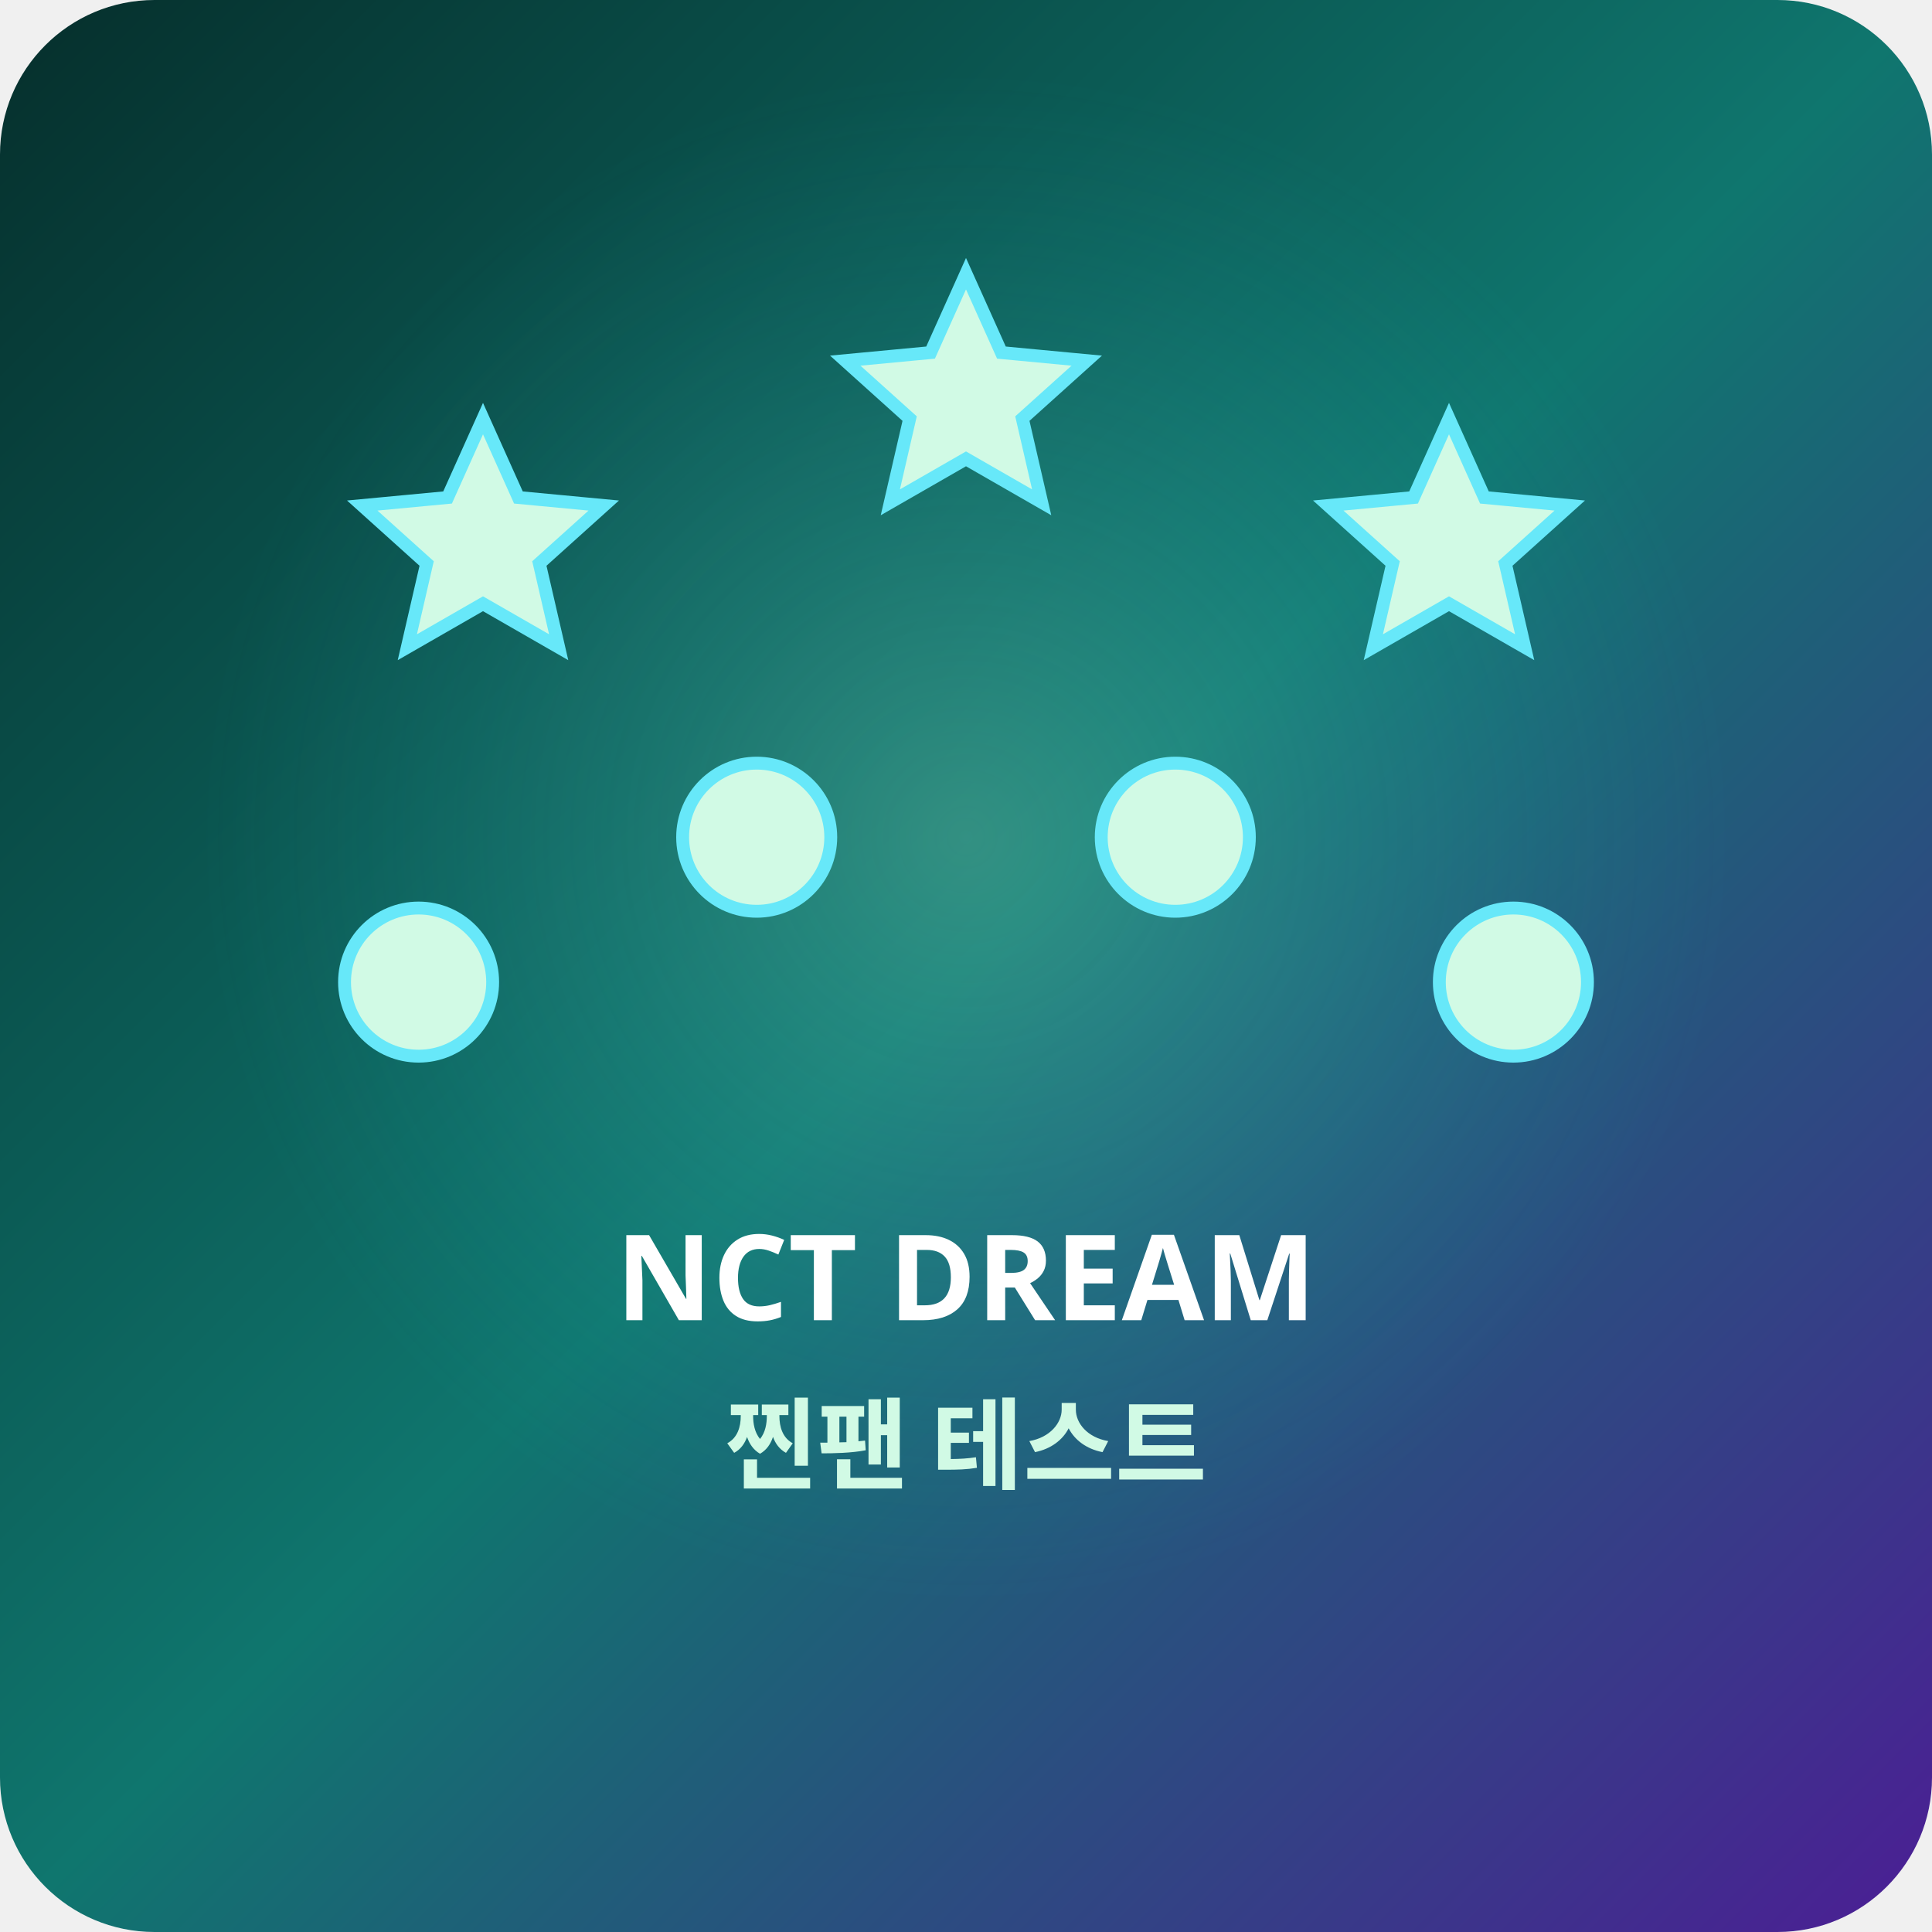
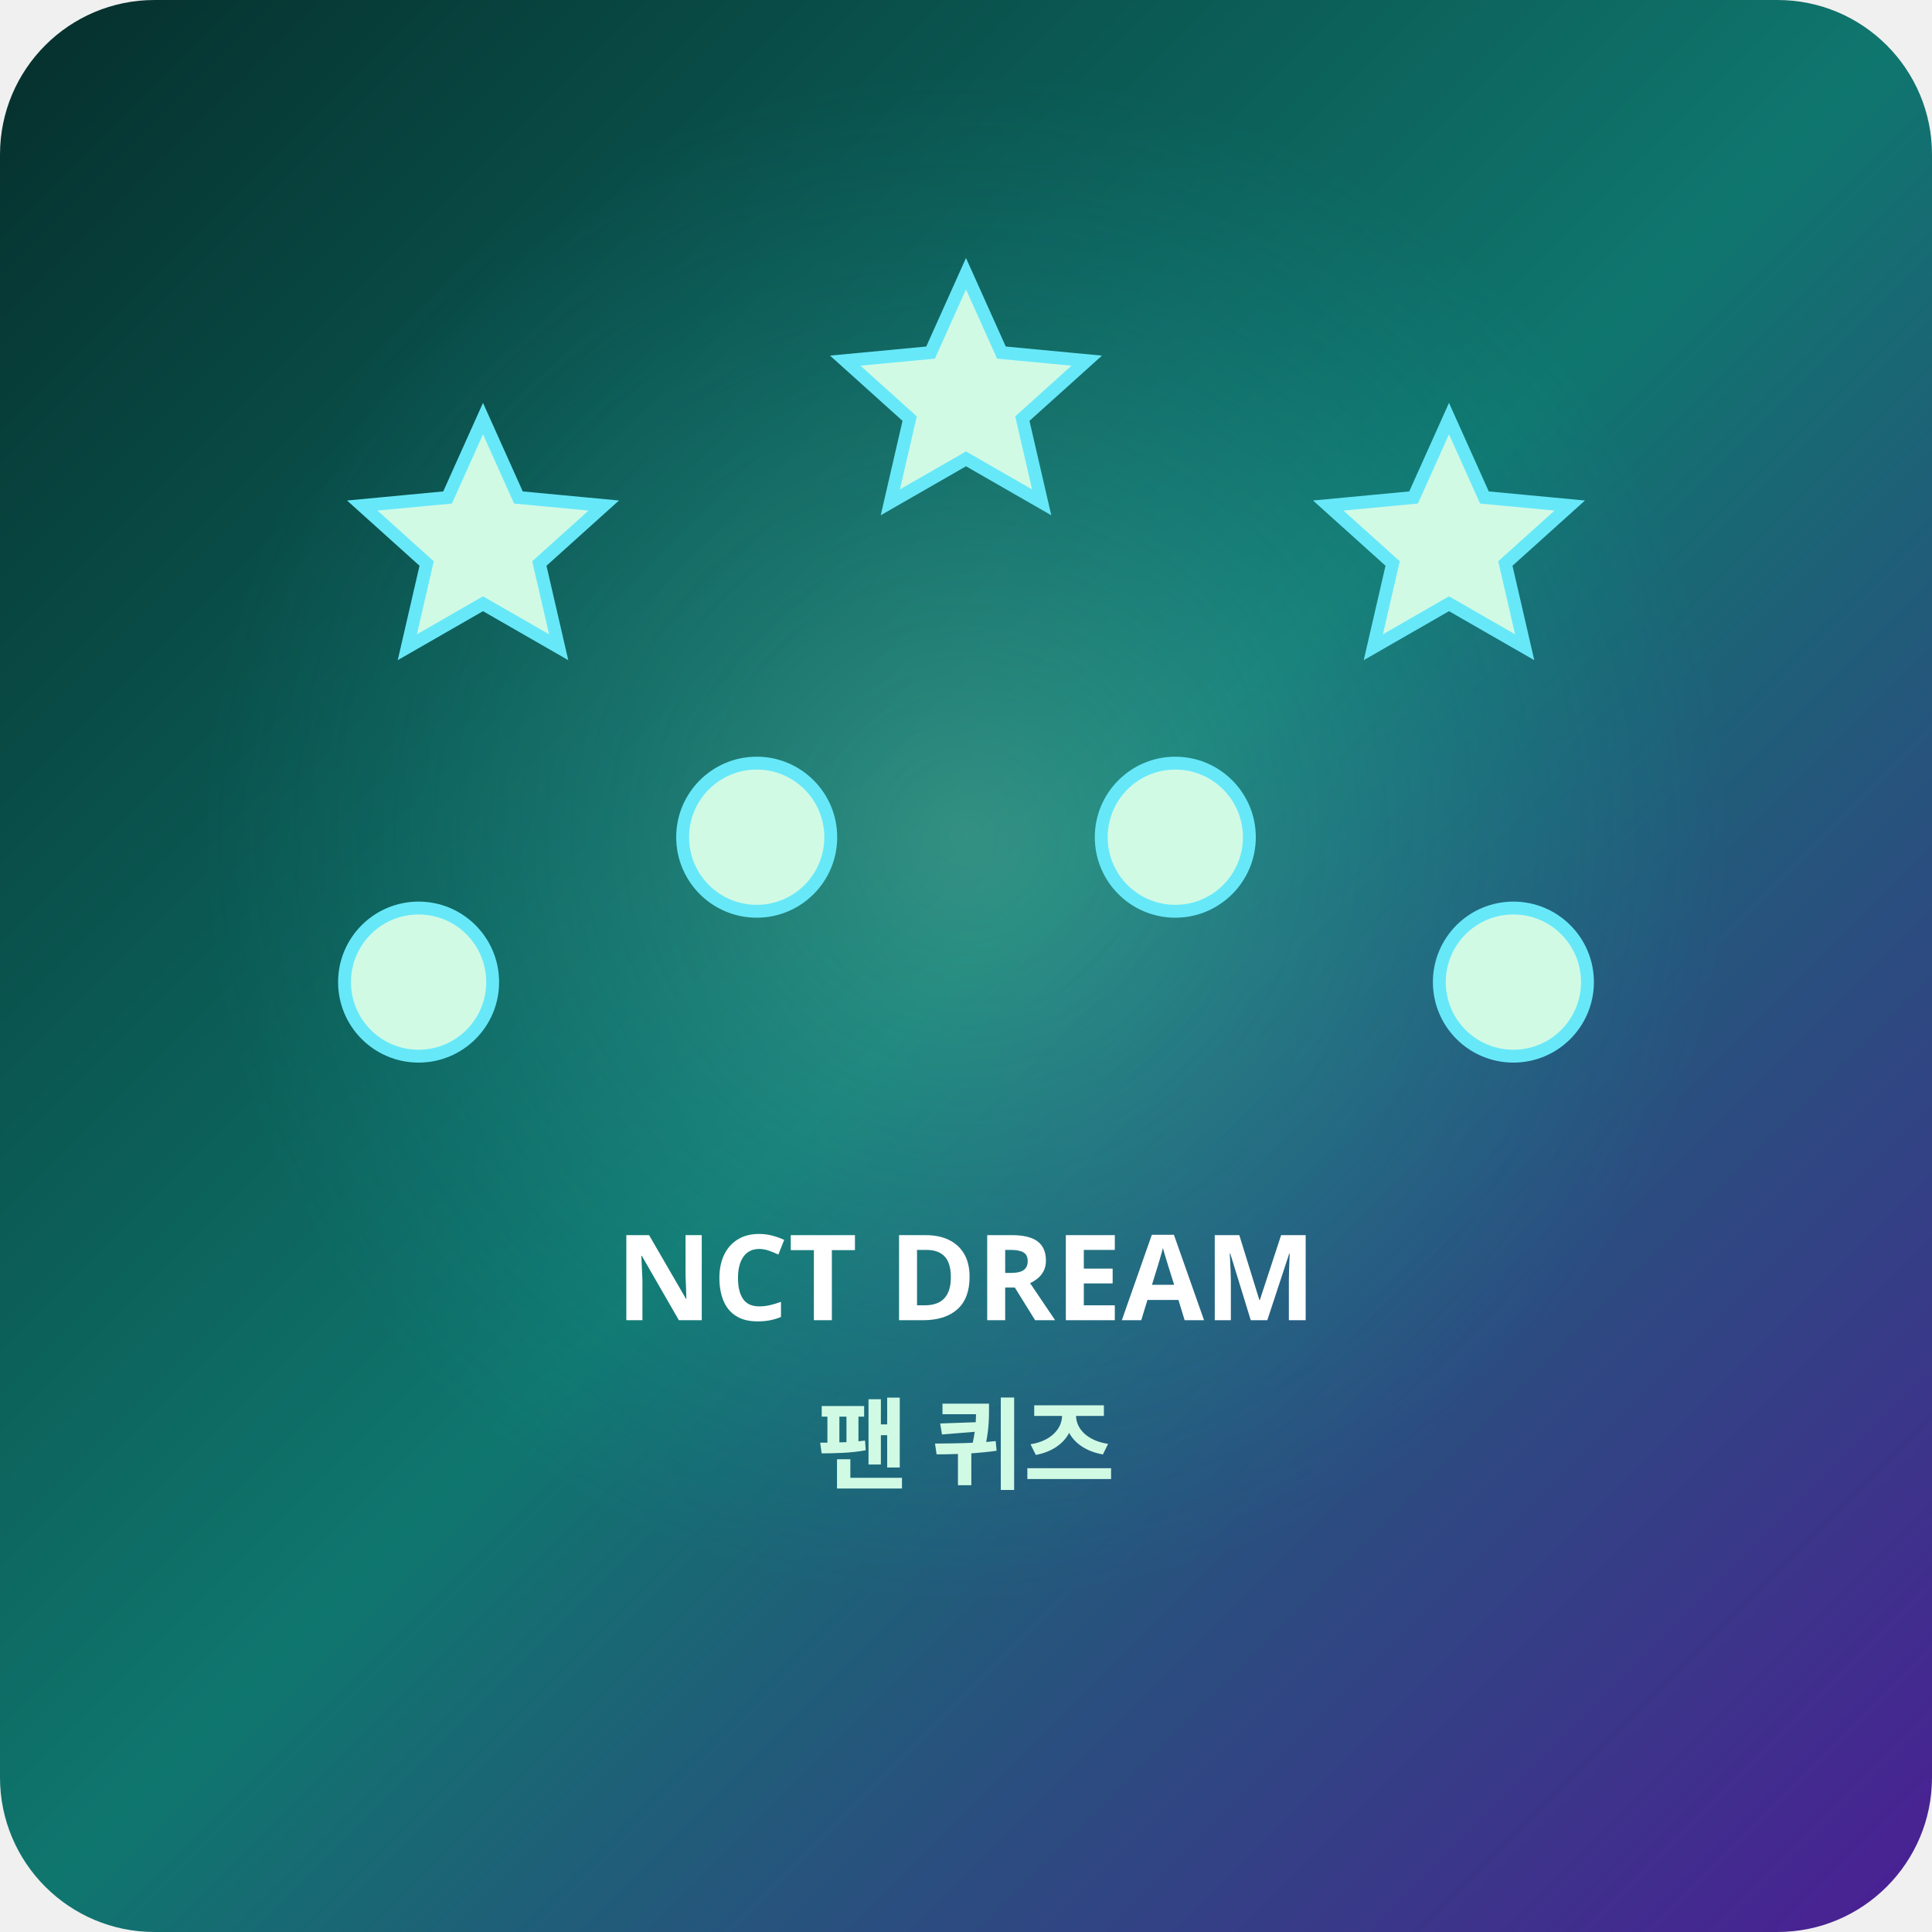
<svg xmlns="http://www.w3.org/2000/svg" viewBox="0 0 1200 1200" role="img" aria-labelledby="t d">
  <defs>
    <linearGradient id="b" x2="1" y2="1">
      <stop stop-color="#052e2b" />
      <stop offset=".5" stop-color="#0f766e" />
      <stop offset="1" stop-color="#4c1d95" />
    </linearGradient>
    <radialGradient id="g">
      <stop stop-color="#a7f3d0" />
      <stop offset="1" stop-color="#22d3ee" stop-opacity="0" />
    </radialGradient>
  </defs>
  <rect width="1200" height="1200" rx="96" fill="url(#b)" />
  <circle cx="600" cy="520" r="480" fill="url(#g)" opacity=".24" />
  <g fill="#d1fae5" stroke="#67e8f9" stroke-width="8">
    <path d="M300 260l22 49 53 5-40 36 12 52-47-27-47 27 12-52-40-36 53-5z" />
    <path d="M600 170l22 49 53 5-40 36 12 52-47-27-47 27 12-52-40-36 53-5z" />
    <path d="M900 260l22 49 53 5-40 36 12 52-47-27-47 27 12-52-40-36 53-5z" />
    <circle cx="260" cy="610" r="46" />
    <circle cx="470" cy="520" r="46" />
    <circle cx="730" cy="520" r="46" />
    <circle cx="940" cy="610" r="46" />
  </g>
  <text x="600" y="820" fill="#fff" font-size="74" font-weight="900" text-anchor="middle" font-family="sans-serif">NCT DREAM</text>
-   <text x="600" y="920" fill="#d1fae5" font-size="62" font-weight="800" text-anchor="middle" font-family="sans-serif">찐팬 테스트</text>
+   <text x="600" y="920" fill="#d1fae5" font-size="62" font-weight="800" text-anchor="middle" font-family="sans-serif">팬 퀴즈</text>
</svg>
